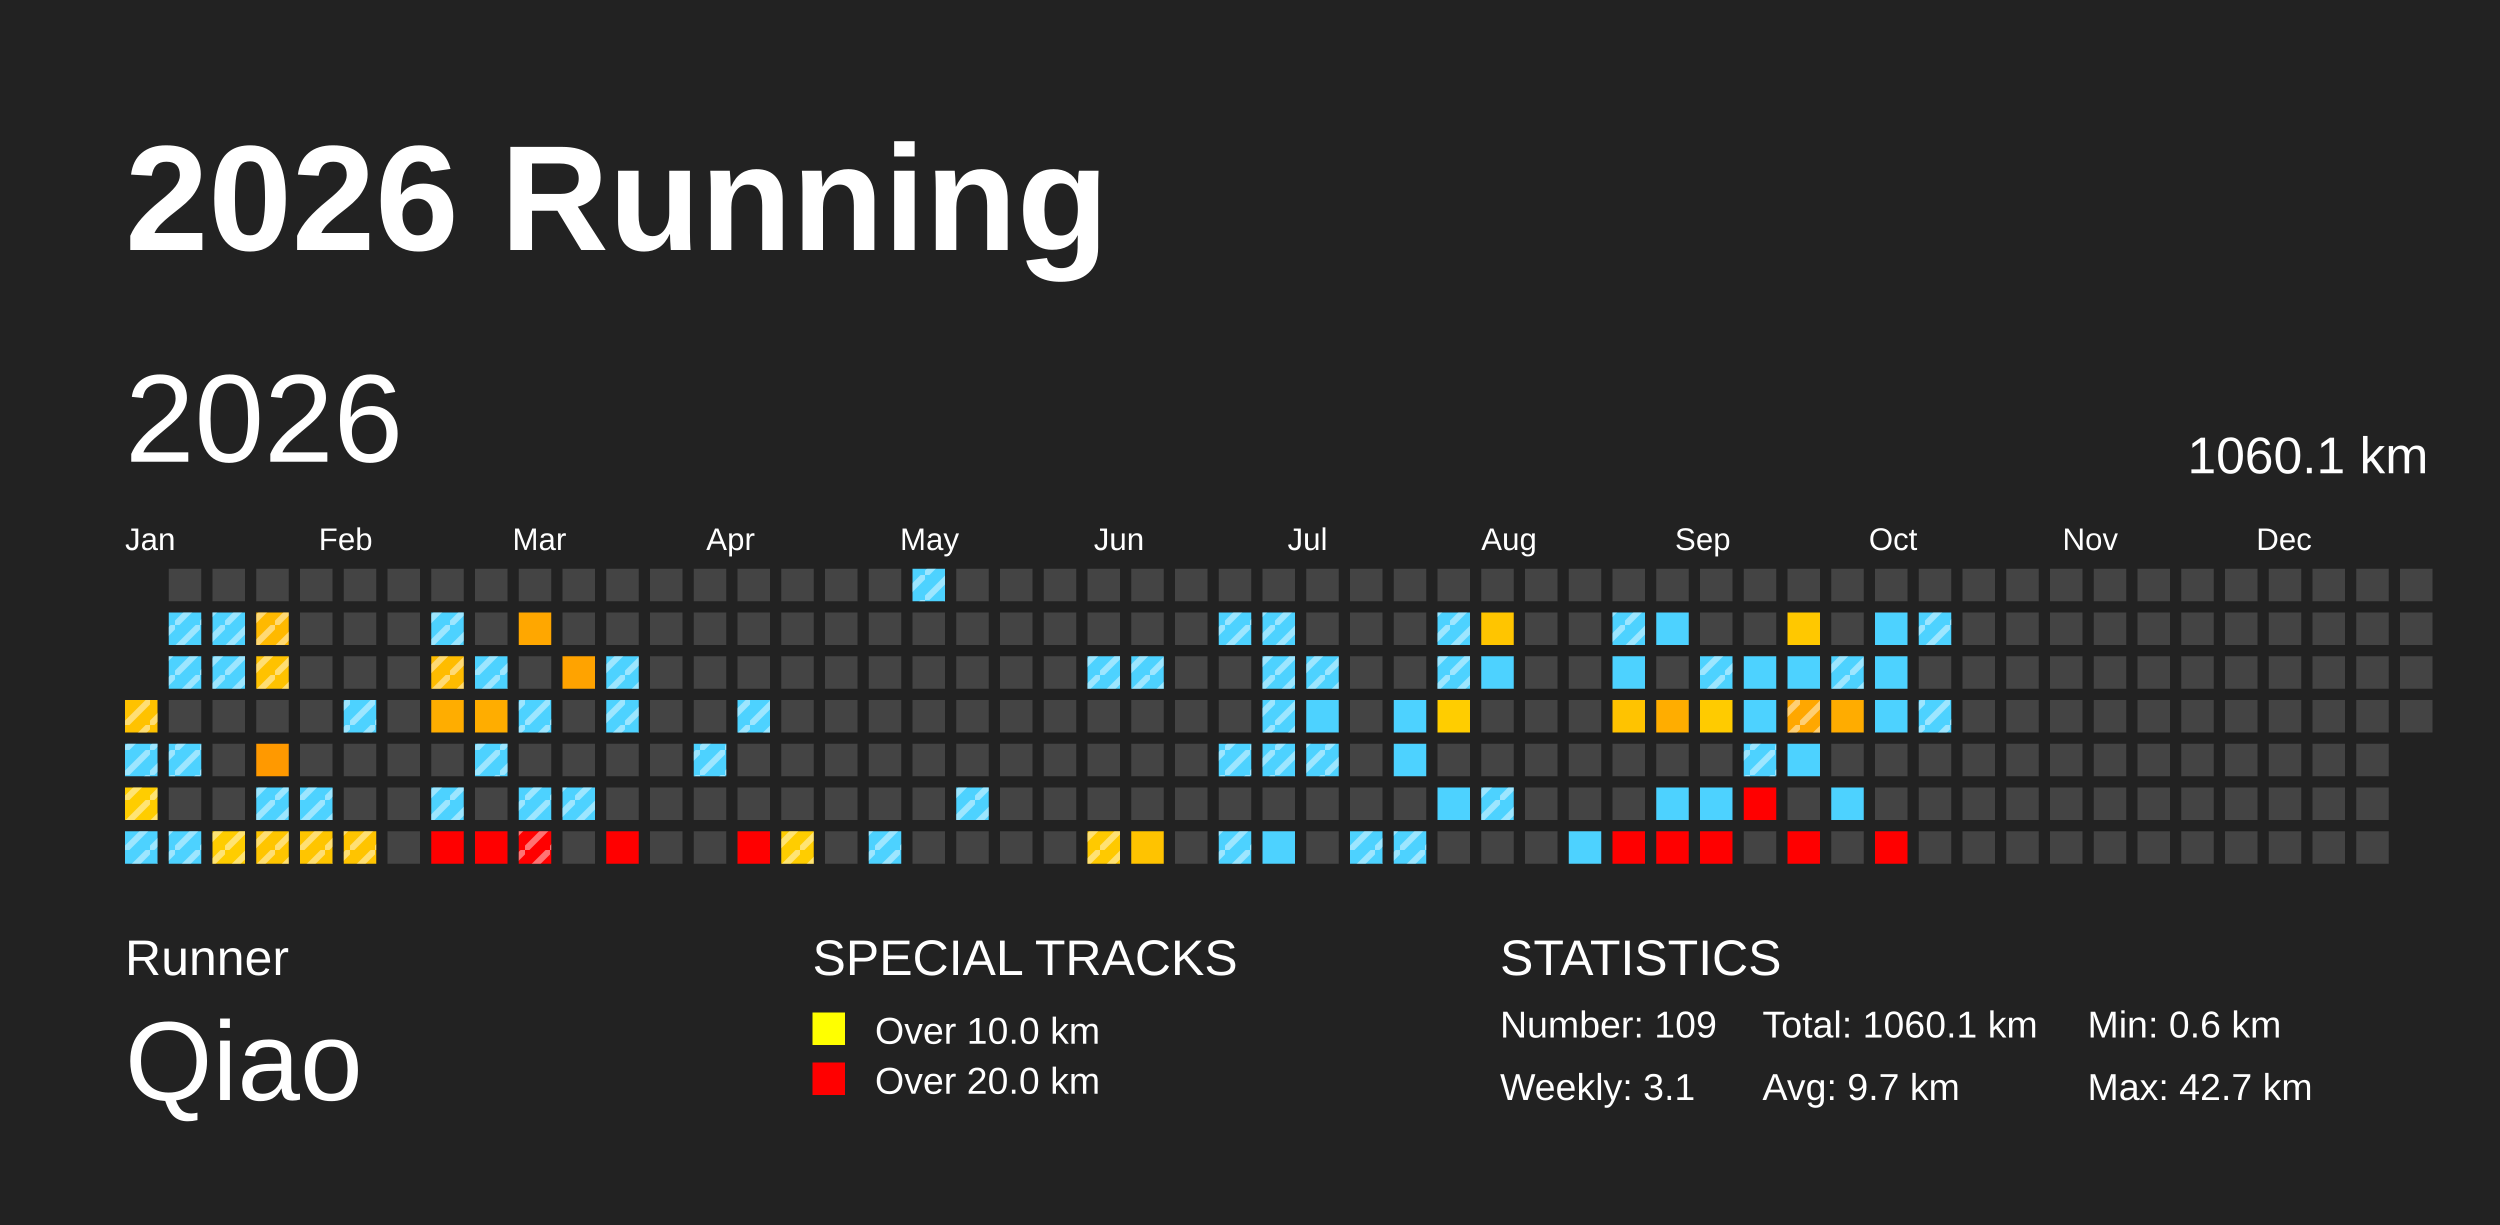
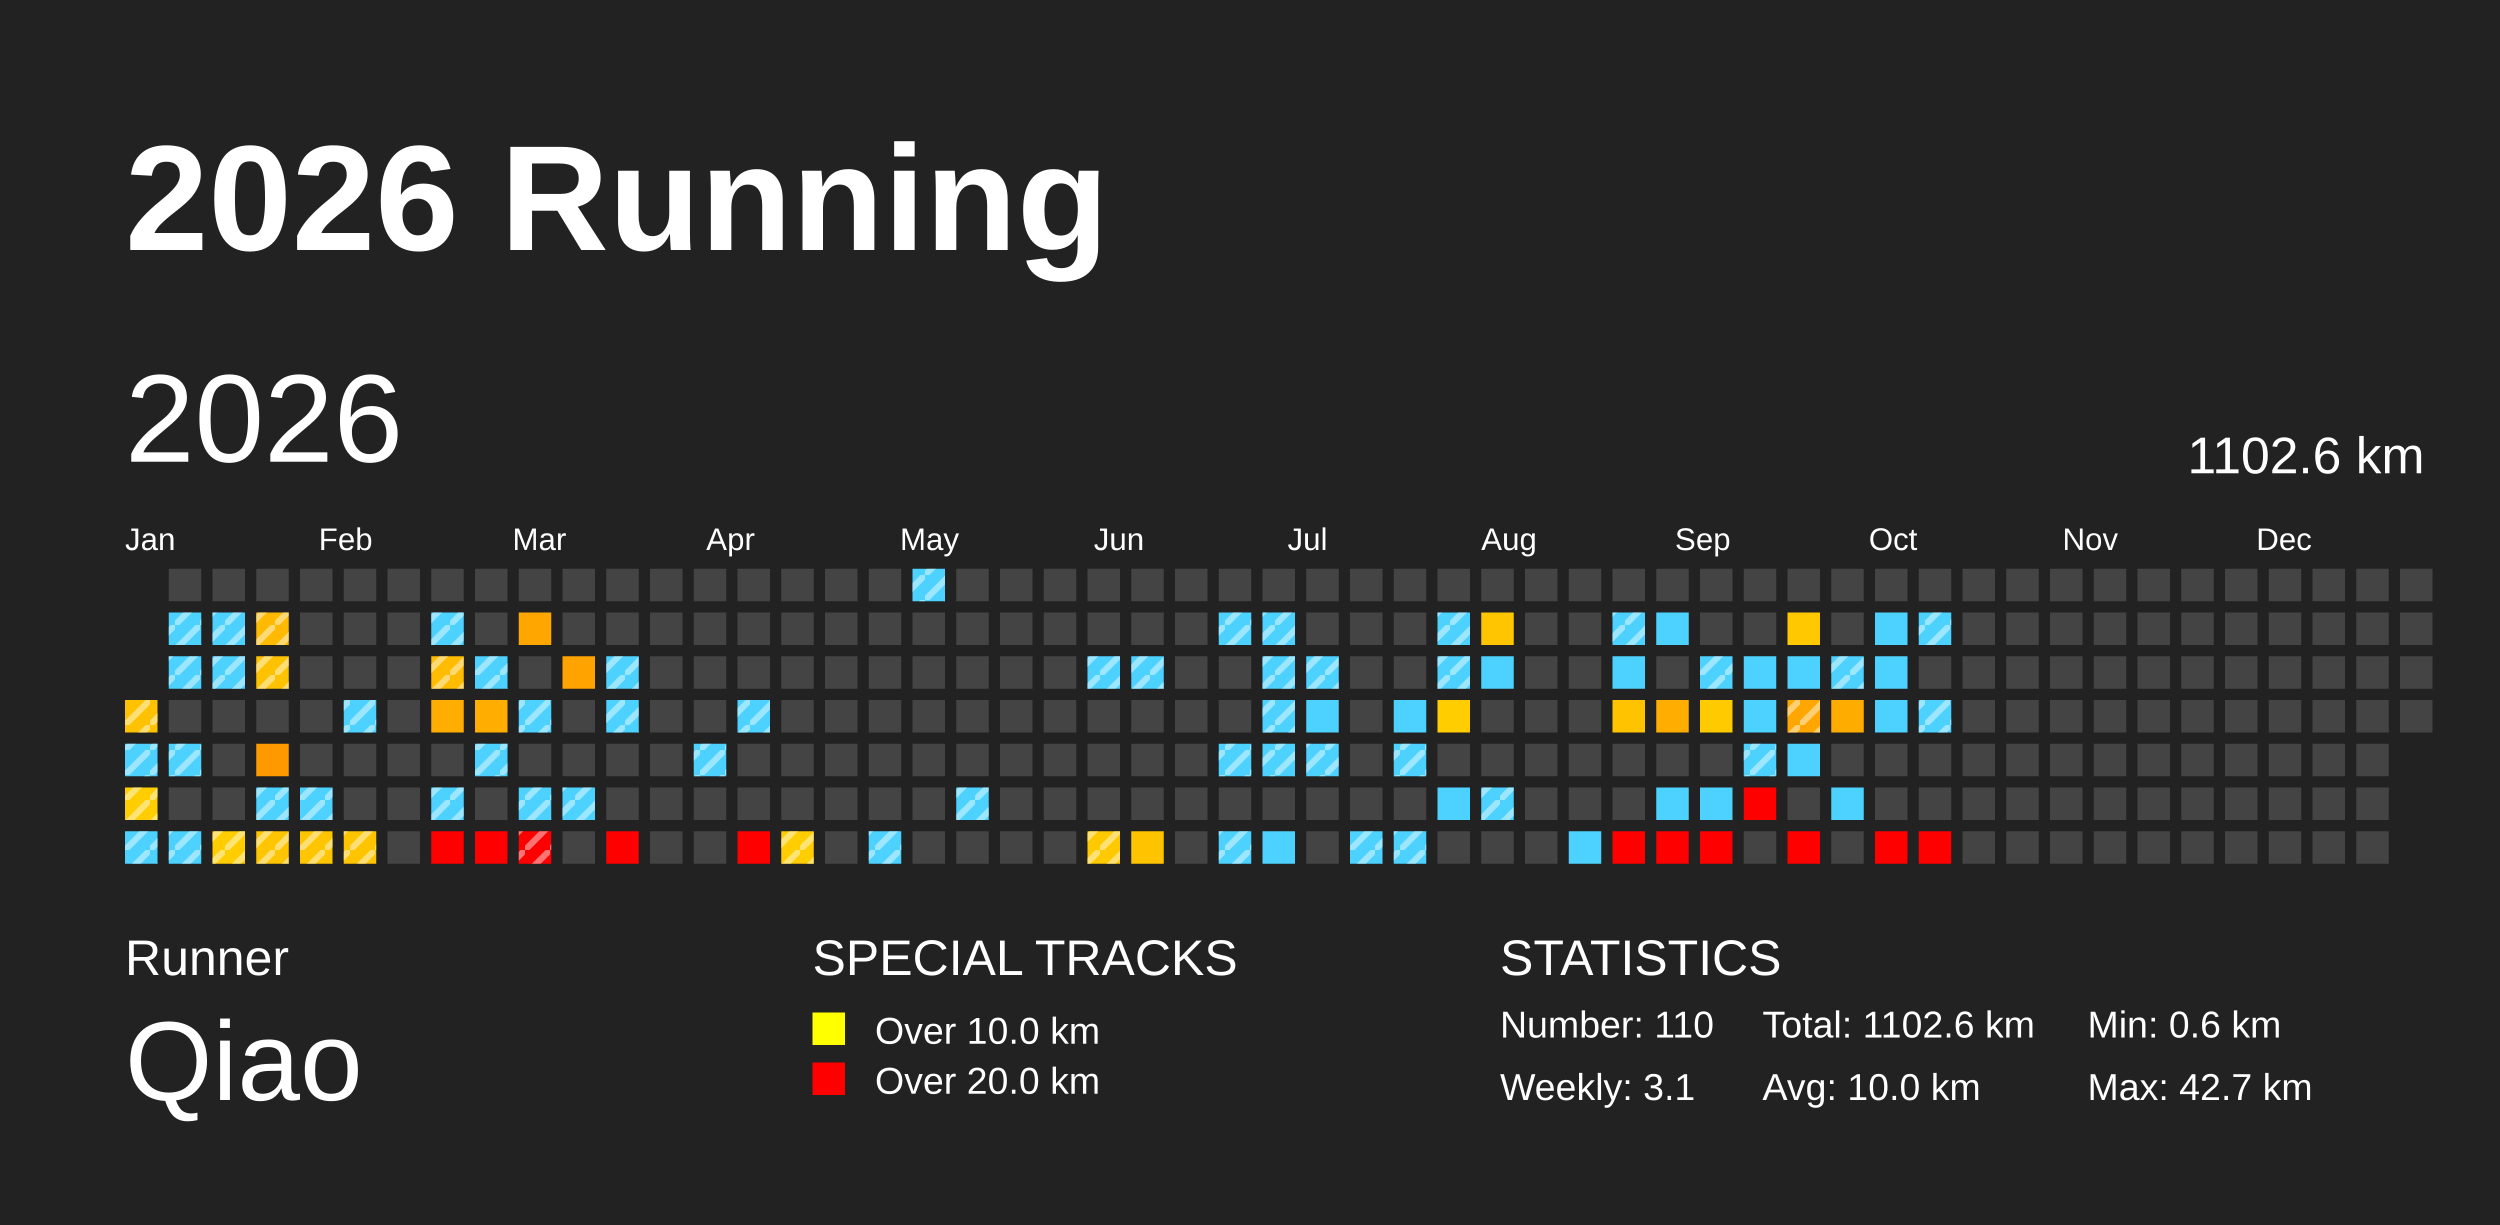
<svg xmlns="http://www.w3.org/2000/svg" baseProfile="full" height="98mm" version="1.1" viewBox="0,0,200,98" width="200mm">
  <defs>
    <pattern height="2" id="indoor-stripe" patternUnits="userSpaceOnUse" width="2">
      <line stroke="white" stroke-opacity="0.45" stroke-width="0.5" x1="0" x2="2" y1="2" y2="0" />
    </pattern>
  </defs>
  <rect fill="#222222" height="98" width="200" x="0" y="0" />
  <text fill="#FFFFFF" style="font-size:12px; font-family:Arial; font-weight:bold;" x="10" y="20">2026 Running</text>
  <text fill="#FFFFFF" style="font-size:4px; font-family:Arial" x="10" y="78">Runner</text>
  <text fill="#FFFFFF" style="font-size:9px; font-family:Arial" x="10" y="88">Qiao</text>
  <text fill="#FFFFFF" style="font-size:4px; font-family:Arial" x="65" y="78">SPECIAL TRACKS</text>
  <rect fill="yellow" height="2.6" width="2.6" x="65" y="81" />
  <text fill="#FFFFFF" style="font-size:3px; font-family:Arial" x="70" y="83.5">Over 10.0 km</text>
  <rect fill="red" height="2.6" width="2.6" x="65" y="85" />
  <text fill="#FFFFFF" style="font-size:3px; font-family:Arial" x="70" y="87.5">Over 20.0 km</text>
  <text fill="#FFFFFF" style="font-size:4px; font-family:Arial" x="120" y="78">STATISTICS</text>
-   <text fill="#FFFFFF" style="font-size:3px; font-family:Arial" x="120" y="83">Number: 109</text>
+   <text fill="#FFFFFF" style="font-size:3px; font-family:Arial" x="120" y="83">Number: 110</text>
  <text fill="#FFFFFF" style="font-size:3px; font-family:Arial" x="120" y="88">Weekly: 3.1</text>
-   <text fill="#FFFFFF" style="font-size:3px; font-family:Arial" x="141" y="83">Total: 1060.1 km</text>
-   <text fill="#FFFFFF" style="font-size:3px; font-family:Arial" x="141" y="88">Avg: 9.7 km</text>
+   <text fill="#FFFFFF" style="font-size:3px; font-family:Arial" x="141" y="83">Total: 1102.6 km</text>
+   <text fill="#FFFFFF" style="font-size:3px; font-family:Arial" x="141" y="88">Avg: 10.0 km</text>
  <text fill="#FFFFFF" style="font-size:3px; font-family:Arial" x="167" y="83">Min: 0.6 km</text>
  <text fill="#FFFFFF" style="font-size:3px; font-family:Arial" x="167" y="88">Max: 42.7 km</text>
  <text dominant-baseline="hanging" fill="#FFFFFF" style="font-size:10.0px; font-family:Arial;" x="10" y="30">2026</text>
-   <text dominant-baseline="hanging" fill="#FFFFFF" style="font-size:4.125px; font-family:Arial;" x="175" y="35">1060.1 km</text>
+   <text dominant-baseline="hanging" fill="#FFFFFF" style="font-size:4.125px; font-family:Arial;" x="175" y="35">1102.6 km</text>
  <text fill="#FFFFFF" style="font-size:2.5px; font-family:Arial" x="10.0" y="44">Jan</text>
  <text fill="#FFFFFF" style="font-size:2.5px; font-family:Arial" x="25.5" y="44">Feb</text>
  <text fill="#FFFFFF" style="font-size:2.5px; font-family:Arial" x="41.0" y="44">Mar</text>
  <text fill="#FFFFFF" style="font-size:2.5px; font-family:Arial" x="56.5" y="44">Apr</text>
  <text fill="#FFFFFF" style="font-size:2.5px; font-family:Arial" x="72.0" y="44">May</text>
  <text fill="#FFFFFF" style="font-size:2.5px; font-family:Arial" x="87.5" y="44">Jun</text>
  <text fill="#FFFFFF" style="font-size:2.5px; font-family:Arial" x="103.0" y="44">Jul</text>
  <text fill="#FFFFFF" style="font-size:2.5px; font-family:Arial" x="118.5" y="44">Aug</text>
  <text fill="#FFFFFF" style="font-size:2.5px; font-family:Arial" x="134.0" y="44">Sep</text>
  <text fill="#FFFFFF" style="font-size:2.5px; font-family:Arial" x="149.5" y="44">Oct</text>
  <text fill="#FFFFFF" style="font-size:2.5px; font-family:Arial" x="165.0" y="44">Nov</text>
  <text fill="#FFFFFF" style="font-size:2.5px; font-family:Arial" x="180.5" y="44">Dec</text>
  <rect fill="#ffc200" height="2.6" width="2.6" x="10.0" y="56.0" />
  <rect fill="url(#indoor-stripe)" height="2.6" style="pointer-events: none;" width="2.6" x="10.0" y="56.0" />
  <rect fill="#4dd2ff" height="2.6" width="2.6" x="10.0" y="59.5" />
  <rect fill="url(#indoor-stripe)" height="2.6" style="pointer-events: none;" width="2.6" x="10.0" y="59.5" />
  <rect fill="#ffcd00" height="2.6" width="2.6" x="10.0" y="63.0" />
  <rect fill="url(#indoor-stripe)" height="2.6" style="pointer-events: none;" width="2.6" x="10.0" y="63.0" />
  <rect fill="#4dd2ff" height="2.6" width="2.6" x="10.0" y="66.5" />
  <rect fill="url(#indoor-stripe)" height="2.6" style="pointer-events: none;" width="2.6" x="10.0" y="66.5" />
  <rect fill="#444444" height="2.6" width="2.6" x="13.5" y="45.5" />
  <rect fill="#4dd2ff" height="2.6" width="2.6" x="13.5" y="49.0" />
  <rect fill="url(#indoor-stripe)" height="2.6" style="pointer-events: none;" width="2.6" x="13.5" y="49.0" />
  <rect fill="#4dd2ff" height="2.6" width="2.6" x="13.5" y="52.5" />
  <rect fill="url(#indoor-stripe)" height="2.6" style="pointer-events: none;" width="2.6" x="13.5" y="52.5" />
  <rect fill="#444444" height="2.6" width="2.6" x="13.5" y="56.0" />
  <rect fill="#4dd2ff" height="2.6" width="2.6" x="13.5" y="59.5" />
  <rect fill="url(#indoor-stripe)" height="2.6" style="pointer-events: none;" width="2.6" x="13.5" y="59.5" />
  <rect fill="#444444" height="2.6" width="2.6" x="13.5" y="63.0" />
  <rect fill="#4dd2ff" height="2.6" width="2.6" x="13.5" y="66.5" />
  <rect fill="url(#indoor-stripe)" height="2.6" style="pointer-events: none;" width="2.6" x="13.5" y="66.5" />
  <rect fill="#444444" height="2.6" width="2.6" x="17.0" y="45.5" />
  <rect fill="#4dd2ff" height="2.6" width="2.6" x="17.0" y="49.0" />
  <rect fill="url(#indoor-stripe)" height="2.6" style="pointer-events: none;" width="2.6" x="17.0" y="49.0" />
  <rect fill="#4dd2ff" height="2.6" width="2.6" x="17.0" y="52.5" />
  <rect fill="url(#indoor-stripe)" height="2.6" style="pointer-events: none;" width="2.6" x="17.0" y="52.5" />
  <rect fill="#444444" height="2.6" width="2.6" x="17.0" y="56.0" />
  <rect fill="#444444" height="2.6" width="2.6" x="17.0" y="59.5" />
  <rect fill="#444444" height="2.6" width="2.6" x="17.0" y="63.0" />
  <rect fill="#ffcd00" height="2.6" width="2.6" x="17.0" y="66.5" />
  <rect fill="url(#indoor-stripe)" height="2.6" style="pointer-events: none;" width="2.6" x="17.0" y="66.5" />
  <rect fill="#444444" height="2.6" width="2.6" x="20.5" y="45.5" />
  <rect fill="#ffb900" height="2.6" width="2.6" x="20.5" y="49.0" />
  <rect fill="url(#indoor-stripe)" height="2.6" style="pointer-events: none;" width="2.6" x="20.5" y="49.0" />
  <rect fill="#ffc200" height="2.6" width="2.6" x="20.5" y="52.5" />
  <rect fill="url(#indoor-stripe)" height="2.6" style="pointer-events: none;" width="2.6" x="20.5" y="52.5" />
  <rect fill="#444444" height="2.6" width="2.6" x="20.5" y="56.0" />
  <rect fill="#ff9900" height="2.6" width="2.6" x="20.5" y="59.5" />
  <rect fill="#4dd2ff" height="2.6" width="2.6" x="20.5" y="63.0" />
  <rect fill="url(#indoor-stripe)" height="2.6" style="pointer-events: none;" width="2.6" x="20.5" y="63.0" />
  <rect fill="#ffc500" height="2.6" width="2.6" x="20.5" y="66.5" />
  <rect fill="url(#indoor-stripe)" height="2.6" style="pointer-events: none;" width="2.6" x="20.5" y="66.5" />
  <rect fill="#444444" height="2.6" width="2.6" x="24.0" y="45.5" />
  <rect fill="#444444" height="2.6" width="2.6" x="24.0" y="49.0" />
  <rect fill="#444444" height="2.6" width="2.6" x="24.0" y="52.5" />
  <rect fill="#444444" height="2.6" width="2.6" x="24.0" y="56.0" />
  <rect fill="#444444" height="2.6" width="2.6" x="24.0" y="59.5" />
  <rect fill="#4dd2ff" height="2.6" width="2.6" x="24.0" y="63.0" />
  <rect fill="url(#indoor-stripe)" height="2.6" style="pointer-events: none;" width="2.6" x="24.0" y="63.0" />
  <rect fill="#ffc500" height="2.6" width="2.6" x="24.0" y="66.5" />
  <rect fill="url(#indoor-stripe)" height="2.6" style="pointer-events: none;" width="2.6" x="24.0" y="66.5" />
  <rect fill="#444444" height="2.6" width="2.6" x="27.5" y="45.5" />
  <rect fill="#444444" height="2.6" width="2.6" x="27.5" y="49.0" />
  <rect fill="#444444" height="2.6" width="2.6" x="27.5" y="52.5" />
  <rect fill="#4dd2ff" height="2.6" width="2.6" x="27.5" y="56.0" />
  <rect fill="url(#indoor-stripe)" height="2.6" style="pointer-events: none;" width="2.6" x="27.5" y="56.0" />
  <rect fill="#444444" height="2.6" width="2.6" x="27.5" y="59.5" />
  <rect fill="#444444" height="2.6" width="2.6" x="27.5" y="63.0" />
  <rect fill="#ffc400" height="2.6" width="2.6" x="27.5" y="66.5" />
  <rect fill="url(#indoor-stripe)" height="2.6" style="pointer-events: none;" width="2.6" x="27.5" y="66.5" />
  <rect fill="#444444" height="2.6" width="2.6" x="31.0" y="45.5" />
  <rect fill="#444444" height="2.6" width="2.6" x="31.0" y="49.0" />
  <rect fill="#444444" height="2.6" width="2.6" x="31.0" y="52.5" />
  <rect fill="#444444" height="2.6" width="2.6" x="31.0" y="56.0" />
  <rect fill="#444444" height="2.6" width="2.6" x="31.0" y="59.5" />
  <rect fill="#444444" height="2.6" width="2.6" x="31.0" y="63.0" />
  <rect fill="#444444" height="2.6" width="2.6" x="31.0" y="66.5" />
  <rect fill="#444444" height="2.6" width="2.6" x="34.5" y="45.5" />
  <rect fill="#4dd2ff" height="2.6" width="2.6" x="34.5" y="49.0" />
  <rect fill="url(#indoor-stripe)" height="2.6" style="pointer-events: none;" width="2.6" x="34.5" y="49.0" />
  <rect fill="#ffbc00" height="2.6" width="2.6" x="34.5" y="52.5" />
  <rect fill="url(#indoor-stripe)" height="2.6" style="pointer-events: none;" width="2.6" x="34.5" y="52.5" />
  <rect fill="#ffad00" height="2.6" width="2.6" x="34.5" y="56.0" />
  <rect fill="#444444" height="2.6" width="2.6" x="34.5" y="59.5" />
  <rect fill="#4dd2ff" height="2.6" width="2.6" x="34.5" y="63.0" />
  <rect fill="url(#indoor-stripe)" height="2.6" style="pointer-events: none;" width="2.6" x="34.5" y="63.0" />
  <rect fill="red" height="2.6" width="2.6" x="34.5" y="66.5" />
  <rect fill="#444444" height="2.6" width="2.6" x="38.0" y="45.5" />
  <rect fill="#444444" height="2.6" width="2.6" x="38.0" y="49.0" />
  <rect fill="#4dd2ff" height="2.6" width="2.6" x="38.0" y="52.5" />
  <rect fill="url(#indoor-stripe)" height="2.6" style="pointer-events: none;" width="2.6" x="38.0" y="52.5" />
  <rect fill="#ffad00" height="2.6" width="2.6" x="38.0" y="56.0" />
  <rect fill="#4dd2ff" height="2.6" width="2.6" x="38.0" y="59.5" />
  <rect fill="url(#indoor-stripe)" height="2.6" style="pointer-events: none;" width="2.6" x="38.0" y="59.5" />
  <rect fill="#444444" height="2.6" width="2.6" x="38.0" y="63.0" />
  <rect fill="red" height="2.6" width="2.6" x="38.0" y="66.5" />
  <rect fill="#444444" height="2.6" width="2.6" x="41.5" y="45.5" />
  <rect fill="#ffa700" height="2.6" width="2.6" x="41.5" y="49.0" />
  <rect fill="#444444" height="2.6" width="2.6" x="41.5" y="52.5" />
  <rect fill="#4dd2ff" height="2.6" width="2.6" x="41.5" y="56.0" />
  <rect fill="url(#indoor-stripe)" height="2.6" style="pointer-events: none;" width="2.6" x="41.5" y="56.0" />
  <rect fill="#444444" height="2.6" width="2.6" x="41.5" y="59.5" />
  <rect fill="#4dd2ff" height="2.6" width="2.6" x="41.5" y="63.0" />
  <rect fill="url(#indoor-stripe)" height="2.6" style="pointer-events: none;" width="2.6" x="41.5" y="63.0" />
  <rect fill="red" height="2.6" width="2.6" x="41.5" y="66.5" />
  <rect fill="url(#indoor-stripe)" height="2.6" style="pointer-events: none;" width="2.6" x="41.5" y="66.5" />
  <rect fill="#444444" height="2.6" width="2.6" x="45.0" y="45.5" />
  <rect fill="#444444" height="2.6" width="2.6" x="45.0" y="49.0" />
  <rect fill="#ffa300" height="2.6" width="2.6" x="45.0" y="52.5" />
  <rect fill="#444444" height="2.6" width="2.6" x="45.0" y="56.0" />
  <rect fill="#444444" height="2.6" width="2.6" x="45.0" y="59.5" />
  <rect fill="#4dd2ff" height="2.6" width="2.6" x="45.0" y="63.0" />
  <rect fill="url(#indoor-stripe)" height="2.6" style="pointer-events: none;" width="2.6" x="45.0" y="63.0" />
  <rect fill="#444444" height="2.6" width="2.6" x="45.0" y="66.5" />
  <rect fill="#444444" height="2.6" width="2.6" x="48.5" y="45.5" />
  <rect fill="#444444" height="2.6" width="2.6" x="48.5" y="49.0" />
  <rect fill="#4dd2ff" height="2.6" width="2.6" x="48.5" y="52.5" />
  <rect fill="url(#indoor-stripe)" height="2.6" style="pointer-events: none;" width="2.6" x="48.5" y="52.5" />
  <rect fill="#4dd2ff" height="2.6" width="2.6" x="48.5" y="56.0" />
  <rect fill="url(#indoor-stripe)" height="2.6" style="pointer-events: none;" width="2.6" x="48.5" y="56.0" />
  <rect fill="#444444" height="2.6" width="2.6" x="48.5" y="59.5" />
  <rect fill="#444444" height="2.6" width="2.6" x="48.5" y="63.0" />
  <rect fill="red" height="2.6" width="2.6" x="48.5" y="66.5" />
  <rect fill="#444444" height="2.6" width="2.6" x="52.0" y="45.5" />
  <rect fill="#444444" height="2.6" width="2.6" x="52.0" y="49.0" />
  <rect fill="#444444" height="2.6" width="2.6" x="52.0" y="52.5" />
  <rect fill="#444444" height="2.6" width="2.6" x="52.0" y="56.0" />
  <rect fill="#444444" height="2.6" width="2.6" x="52.0" y="59.5" />
  <rect fill="#444444" height="2.6" width="2.6" x="52.0" y="63.0" />
  <rect fill="#444444" height="2.6" width="2.6" x="52.0" y="66.5" />
  <rect fill="#444444" height="2.6" width="2.6" x="55.5" y="45.5" />
  <rect fill="#444444" height="2.6" width="2.6" x="55.5" y="49.0" />
  <rect fill="#444444" height="2.6" width="2.6" x="55.5" y="52.5" />
  <rect fill="#444444" height="2.6" width="2.6" x="55.5" y="56.0" />
  <rect fill="#4dd2ff" height="2.6" width="2.6" x="55.5" y="59.5" />
  <rect fill="url(#indoor-stripe)" height="2.6" style="pointer-events: none;" width="2.6" x="55.5" y="59.5" />
  <rect fill="#444444" height="2.6" width="2.6" x="55.5" y="63.0" />
  <rect fill="#444444" height="2.6" width="2.6" x="55.5" y="66.5" />
  <rect fill="#444444" height="2.6" width="2.6" x="59.0" y="45.5" />
  <rect fill="#444444" height="2.6" width="2.6" x="59.0" y="49.0" />
  <rect fill="#444444" height="2.6" width="2.6" x="59.0" y="52.5" />
  <rect fill="#4dd2ff" height="2.6" width="2.6" x="59.0" y="56.0" />
  <rect fill="url(#indoor-stripe)" height="2.6" style="pointer-events: none;" width="2.6" x="59.0" y="56.0" />
  <rect fill="#444444" height="2.6" width="2.6" x="59.0" y="59.5" />
  <rect fill="#444444" height="2.6" width="2.6" x="59.0" y="63.0" />
  <rect fill="red" height="2.6" width="2.6" x="59.0" y="66.5" />
  <rect fill="#444444" height="2.6" width="2.6" x="62.5" y="45.5" />
  <rect fill="#444444" height="2.6" width="2.6" x="62.5" y="49.0" />
  <rect fill="#444444" height="2.6" width="2.6" x="62.5" y="52.5" />
  <rect fill="#444444" height="2.6" width="2.6" x="62.5" y="56.0" />
  <rect fill="#444444" height="2.6" width="2.6" x="62.5" y="59.5" />
  <rect fill="#444444" height="2.6" width="2.6" x="62.5" y="63.0" />
  <rect fill="#ffcd00" height="2.6" width="2.6" x="62.5" y="66.5" />
  <rect fill="url(#indoor-stripe)" height="2.6" style="pointer-events: none;" width="2.6" x="62.5" y="66.5" />
  <rect fill="#444444" height="2.6" width="2.6" x="66.0" y="45.5" />
  <rect fill="#444444" height="2.6" width="2.6" x="66.0" y="49.0" />
  <rect fill="#444444" height="2.6" width="2.6" x="66.0" y="52.5" />
  <rect fill="#444444" height="2.6" width="2.6" x="66.0" y="56.0" />
  <rect fill="#444444" height="2.6" width="2.6" x="66.0" y="59.5" />
  <rect fill="#444444" height="2.6" width="2.6" x="66.0" y="63.0" />
  <rect fill="#444444" height="2.6" width="2.6" x="66.0" y="66.5" />
  <rect fill="#444444" height="2.6" width="2.6" x="69.5" y="45.5" />
  <rect fill="#444444" height="2.6" width="2.6" x="69.5" y="49.0" />
  <rect fill="#444444" height="2.6" width="2.6" x="69.5" y="52.5" />
  <rect fill="#444444" height="2.6" width="2.6" x="69.5" y="56.0" />
  <rect fill="#444444" height="2.6" width="2.6" x="69.5" y="59.5" />
  <rect fill="#444444" height="2.6" width="2.6" x="69.5" y="63.0" />
  <rect fill="#4dd2ff" height="2.6" width="2.6" x="69.5" y="66.5" />
  <rect fill="url(#indoor-stripe)" height="2.6" style="pointer-events: none;" width="2.6" x="69.5" y="66.5" />
  <rect fill="#4dd2ff" height="2.6" width="2.6" x="73.0" y="45.5" />
  <rect fill="url(#indoor-stripe)" height="2.6" style="pointer-events: none;" width="2.6" x="73.0" y="45.5" />
  <rect fill="#444444" height="2.6" width="2.6" x="73.0" y="49.0" />
  <rect fill="#444444" height="2.6" width="2.6" x="73.0" y="52.5" />
  <rect fill="#444444" height="2.6" width="2.6" x="73.0" y="56.0" />
  <rect fill="#444444" height="2.6" width="2.6" x="73.0" y="59.5" />
  <rect fill="#444444" height="2.6" width="2.6" x="73.0" y="63.0" />
  <rect fill="#444444" height="2.6" width="2.6" x="73.0" y="66.5" />
  <rect fill="#444444" height="2.6" width="2.6" x="76.5" y="45.5" />
  <rect fill="#444444" height="2.6" width="2.6" x="76.5" y="49.0" />
  <rect fill="#444444" height="2.6" width="2.6" x="76.5" y="52.5" />
  <rect fill="#444444" height="2.6" width="2.6" x="76.5" y="56.0" />
  <rect fill="#444444" height="2.6" width="2.6" x="76.5" y="59.5" />
  <rect fill="#4dd2ff" height="2.6" width="2.6" x="76.5" y="63.0" />
  <rect fill="url(#indoor-stripe)" height="2.6" style="pointer-events: none;" width="2.6" x="76.5" y="63.0" />
  <rect fill="#444444" height="2.6" width="2.6" x="76.5" y="66.5" />
  <rect fill="#444444" height="2.6" width="2.6" x="80.0" y="45.5" />
  <rect fill="#444444" height="2.6" width="2.6" x="80.0" y="49.0" />
  <rect fill="#444444" height="2.6" width="2.6" x="80.0" y="52.5" />
  <rect fill="#444444" height="2.6" width="2.6" x="80.0" y="56.0" />
  <rect fill="#444444" height="2.6" width="2.6" x="80.0" y="59.5" />
  <rect fill="#444444" height="2.6" width="2.6" x="80.0" y="63.0" />
  <rect fill="#444444" height="2.6" width="2.6" x="80.0" y="66.5" />
  <rect fill="#444444" height="2.6" width="2.6" x="83.5" y="45.5" />
  <rect fill="#444444" height="2.6" width="2.6" x="83.5" y="49.0" />
  <rect fill="#444444" height="2.6" width="2.6" x="83.5" y="52.5" />
  <rect fill="#444444" height="2.6" width="2.6" x="83.5" y="56.0" />
  <rect fill="#444444" height="2.6" width="2.6" x="83.5" y="59.5" />
  <rect fill="#444444" height="2.6" width="2.6" x="83.5" y="63.0" />
  <rect fill="#444444" height="2.6" width="2.6" x="83.5" y="66.5" />
  <rect fill="#444444" height="2.6" width="2.6" x="87.0" y="45.5" />
  <rect fill="#444444" height="2.6" width="2.6" x="87.0" y="49.0" />
  <rect fill="#4dd2ff" height="2.6" width="2.6" x="87.0" y="52.5" />
  <rect fill="url(#indoor-stripe)" height="2.6" style="pointer-events: none;" width="2.6" x="87.0" y="52.5" />
  <rect fill="#444444" height="2.6" width="2.6" x="87.0" y="56.0" />
  <rect fill="#444444" height="2.6" width="2.6" x="87.0" y="59.5" />
  <rect fill="#444444" height="2.6" width="2.6" x="87.0" y="63.0" />
  <rect fill="#ffc900" height="2.6" width="2.6" x="87.0" y="66.5" />
  <rect fill="url(#indoor-stripe)" height="2.6" style="pointer-events: none;" width="2.6" x="87.0" y="66.5" />
  <rect fill="#444444" height="2.6" width="2.6" x="90.5" y="45.5" />
  <rect fill="#444444" height="2.6" width="2.6" x="90.5" y="49.0" />
  <rect fill="#4dd2ff" height="2.6" width="2.6" x="90.5" y="52.5" />
  <rect fill="url(#indoor-stripe)" height="2.6" style="pointer-events: none;" width="2.6" x="90.5" y="52.5" />
  <rect fill="#444444" height="2.6" width="2.6" x="90.5" y="56.0" />
  <rect fill="#444444" height="2.6" width="2.6" x="90.5" y="59.5" />
  <rect fill="#444444" height="2.6" width="2.6" x="90.5" y="63.0" />
  <rect fill="#ffc300" height="2.6" width="2.6" x="90.5" y="66.5" />
  <rect fill="#444444" height="2.6" width="2.6" x="94.0" y="45.5" />
  <rect fill="#444444" height="2.6" width="2.6" x="94.0" y="49.0" />
  <rect fill="#444444" height="2.6" width="2.6" x="94.0" y="52.5" />
  <rect fill="#444444" height="2.6" width="2.6" x="94.0" y="56.0" />
  <rect fill="#444444" height="2.6" width="2.6" x="94.0" y="59.5" />
  <rect fill="#444444" height="2.6" width="2.6" x="94.0" y="63.0" />
  <rect fill="#444444" height="2.6" width="2.6" x="94.0" y="66.5" />
  <rect fill="#444444" height="2.6" width="2.6" x="97.5" y="45.5" />
  <rect fill="#4dd2ff" height="2.6" width="2.6" x="97.5" y="49.0" />
  <rect fill="url(#indoor-stripe)" height="2.6" style="pointer-events: none;" width="2.6" x="97.5" y="49.0" />
  <rect fill="#444444" height="2.6" width="2.6" x="97.5" y="52.5" />
  <rect fill="#444444" height="2.6" width="2.6" x="97.5" y="56.0" />
  <rect fill="#4dd2ff" height="2.6" width="2.6" x="97.5" y="59.5" />
  <rect fill="url(#indoor-stripe)" height="2.6" style="pointer-events: none;" width="2.6" x="97.5" y="59.5" />
  <rect fill="#444444" height="2.6" width="2.6" x="97.5" y="63.0" />
  <rect fill="#4dd2ff" height="2.6" width="2.6" x="97.5" y="66.5" />
  <rect fill="url(#indoor-stripe)" height="2.6" style="pointer-events: none;" width="2.6" x="97.5" y="66.5" />
  <rect fill="#444444" height="2.6" width="2.6" x="101.0" y="45.5" />
  <rect fill="#4dd2ff" height="2.6" width="2.6" x="101.0" y="49.0" />
  <rect fill="url(#indoor-stripe)" height="2.6" style="pointer-events: none;" width="2.6" x="101.0" y="49.0" />
  <rect fill="#4dd2ff" height="2.6" width="2.6" x="101.0" y="52.5" />
  <rect fill="url(#indoor-stripe)" height="2.6" style="pointer-events: none;" width="2.6" x="101.0" y="52.5" />
  <rect fill="#4dd2ff" height="2.6" width="2.6" x="101.0" y="56.0" />
  <rect fill="url(#indoor-stripe)" height="2.6" style="pointer-events: none;" width="2.6" x="101.0" y="56.0" />
  <rect fill="#4dd2ff" height="2.6" width="2.6" x="101.0" y="59.5" />
  <rect fill="url(#indoor-stripe)" height="2.6" style="pointer-events: none;" width="2.6" x="101.0" y="59.5" />
  <rect fill="#444444" height="2.6" width="2.6" x="101.0" y="63.0" />
  <rect fill="#4dd2ff" height="2.6" width="2.6" x="101.0" y="66.5" />
  <rect fill="#444444" height="2.6" width="2.6" x="104.5" y="45.5" />
  <rect fill="#444444" height="2.6" width="2.6" x="104.5" y="49.0" />
  <rect fill="#4dd2ff" height="2.6" width="2.6" x="104.5" y="52.5" />
  <rect fill="url(#indoor-stripe)" height="2.6" style="pointer-events: none;" width="2.6" x="104.5" y="52.5" />
  <rect fill="#4dd2ff" height="2.6" width="2.6" x="104.5" y="56.0" />
  <rect fill="#4dd2ff" height="2.6" width="2.6" x="104.5" y="59.5" />
  <rect fill="url(#indoor-stripe)" height="2.6" style="pointer-events: none;" width="2.6" x="104.5" y="59.5" />
  <rect fill="#444444" height="2.6" width="2.6" x="104.5" y="63.0" />
  <rect fill="#444444" height="2.6" width="2.6" x="104.5" y="66.5" />
  <rect fill="#444444" height="2.6" width="2.6" x="108.0" y="45.5" />
  <rect fill="#444444" height="2.6" width="2.6" x="108.0" y="49.0" />
  <rect fill="#444444" height="2.6" width="2.6" x="108.0" y="52.5" />
  <rect fill="#444444" height="2.6" width="2.6" x="108.0" y="56.0" />
  <rect fill="#444444" height="2.6" width="2.6" x="108.0" y="59.5" />
  <rect fill="#444444" height="2.6" width="2.6" x="108.0" y="63.0" />
  <rect fill="#4dd2ff" height="2.6" width="2.6" x="108.0" y="66.5" />
  <rect fill="url(#indoor-stripe)" height="2.6" style="pointer-events: none;" width="2.6" x="108.0" y="66.5" />
  <rect fill="#444444" height="2.6" width="2.6" x="111.5" y="45.5" />
  <rect fill="#444444" height="2.6" width="2.6" x="111.5" y="49.0" />
  <rect fill="#444444" height="2.6" width="2.6" x="111.5" y="52.5" />
  <rect fill="#4dd2ff" height="2.6" width="2.6" x="111.5" y="56.0" />
  <rect fill="#4dd2ff" height="2.6" width="2.6" x="111.5" y="59.5" />
+   <rect fill="url(#indoor-stripe)" height="2.6" style="pointer-events: none;" width="2.6" x="111.5" y="59.5" />
  <rect fill="#444444" height="2.6" width="2.6" x="111.5" y="63.0" />
  <rect fill="#4dd2ff" height="2.6" width="2.6" x="111.5" y="66.5" />
  <rect fill="url(#indoor-stripe)" height="2.6" style="pointer-events: none;" width="2.6" x="111.5" y="66.5" />
  <rect fill="#444444" height="2.6" width="2.6" x="115.0" y="45.5" />
  <rect fill="#4dd2ff" height="2.6" width="2.6" x="115.0" y="49.0" />
  <rect fill="url(#indoor-stripe)" height="2.6" style="pointer-events: none;" width="2.6" x="115.0" y="49.0" />
  <rect fill="#4dd2ff" height="2.6" width="2.6" x="115.0" y="52.5" />
  <rect fill="url(#indoor-stripe)" height="2.6" style="pointer-events: none;" width="2.6" x="115.0" y="52.5" />
  <rect fill="#ffcd00" height="2.6" width="2.6" x="115.0" y="56.0" />
  <rect fill="#444444" height="2.6" width="2.6" x="115.0" y="59.5" />
  <rect fill="#4dd2ff" height="2.6" width="2.6" x="115.0" y="63.0" />
  <rect fill="#444444" height="2.6" width="2.6" x="115.0" y="66.5" />
  <rect fill="#444444" height="2.6" width="2.6" x="118.5" y="45.5" />
  <rect fill="#ffc500" height="2.6" width="2.6" x="118.5" y="49.0" />
  <rect fill="#4dd2ff" height="2.6" width="2.6" x="118.5" y="52.5" />
  <rect fill="#444444" height="2.6" width="2.6" x="118.5" y="56.0" />
  <rect fill="#444444" height="2.6" width="2.6" x="118.5" y="59.5" />
  <rect fill="#4dd2ff" height="2.6" width="2.6" x="118.5" y="63.0" />
  <rect fill="url(#indoor-stripe)" height="2.6" style="pointer-events: none;" width="2.6" x="118.5" y="63.0" />
  <rect fill="#444444" height="2.6" width="2.6" x="118.5" y="66.5" />
  <rect fill="#444444" height="2.6" width="2.6" x="122.0" y="45.5" />
  <rect fill="#444444" height="2.6" width="2.6" x="122.0" y="49.0" />
  <rect fill="#444444" height="2.6" width="2.6" x="122.0" y="52.5" />
  <rect fill="#444444" height="2.6" width="2.6" x="122.0" y="56.0" />
  <rect fill="#444444" height="2.6" width="2.6" x="122.0" y="59.5" />
  <rect fill="#444444" height="2.6" width="2.6" x="122.0" y="63.0" />
  <rect fill="#444444" height="2.6" width="2.6" x="122.0" y="66.5" />
  <rect fill="#444444" height="2.6" width="2.6" x="125.5" y="45.5" />
  <rect fill="#444444" height="2.6" width="2.6" x="125.5" y="49.0" />
  <rect fill="#444444" height="2.6" width="2.6" x="125.5" y="52.5" />
  <rect fill="#444444" height="2.6" width="2.6" x="125.5" y="56.0" />
  <rect fill="#444444" height="2.6" width="2.6" x="125.5" y="59.5" />
  <rect fill="#444444" height="2.6" width="2.6" x="125.5" y="63.0" />
  <rect fill="#4dd2ff" height="2.6" width="2.6" x="125.5" y="66.5" />
  <rect fill="#444444" height="2.6" width="2.6" x="129.0" y="45.5" />
  <rect fill="#4dd2ff" height="2.6" width="2.6" x="129.0" y="49.0" />
  <rect fill="url(#indoor-stripe)" height="2.6" style="pointer-events: none;" width="2.6" x="129.0" y="49.0" />
  <rect fill="#4dd2ff" height="2.6" width="2.6" x="129.0" y="52.5" />
  <rect fill="#ffc300" height="2.6" width="2.6" x="129.0" y="56.0" />
  <rect fill="#444444" height="2.6" width="2.6" x="129.0" y="59.5" />
  <rect fill="#444444" height="2.6" width="2.6" x="129.0" y="63.0" />
  <rect fill="red" height="2.6" width="2.6" x="129.0" y="66.5" />
  <rect fill="#444444" height="2.6" width="2.6" x="132.5" y="45.5" />
  <rect fill="#4dd2ff" height="2.6" width="2.6" x="132.5" y="49.0" />
  <rect fill="#444444" height="2.6" width="2.6" x="132.5" y="52.5" />
  <rect fill="#ffad00" height="2.6" width="2.6" x="132.5" y="56.0" />
  <rect fill="#444444" height="2.6" width="2.6" x="132.5" y="59.5" />
  <rect fill="#4dd2ff" height="2.6" width="2.6" x="132.5" y="63.0" />
  <rect fill="red" height="2.6" width="2.6" x="132.5" y="66.5" />
  <rect fill="#444444" height="2.6" width="2.6" x="136.0" y="45.5" />
  <rect fill="#444444" height="2.6" width="2.6" x="136.0" y="49.0" />
  <rect fill="#4dd2ff" height="2.6" width="2.6" x="136.0" y="52.5" />
  <rect fill="url(#indoor-stripe)" height="2.6" style="pointer-events: none;" width="2.6" x="136.0" y="52.5" />
  <rect fill="#ffcb00" height="2.6" width="2.6" x="136.0" y="56.0" />
  <rect fill="#444444" height="2.6" width="2.6" x="136.0" y="59.5" />
  <rect fill="#4dd2ff" height="2.6" width="2.6" x="136.0" y="63.0" />
  <rect fill="red" height="2.6" width="2.6" x="136.0" y="66.5" />
  <rect fill="#444444" height="2.6" width="2.6" x="139.5" y="45.5" />
  <rect fill="#444444" height="2.6" width="2.6" x="139.5" y="49.0" />
  <rect fill="#4dd2ff" height="2.6" width="2.6" x="139.5" y="52.5" />
  <rect fill="#4dd2ff" height="2.6" width="2.6" x="139.5" y="56.0" />
  <rect fill="#4dd2ff" height="2.6" width="2.6" x="139.5" y="59.5" />
  <rect fill="url(#indoor-stripe)" height="2.6" style="pointer-events: none;" width="2.6" x="139.5" y="59.5" />
  <rect fill="red" height="2.6" width="2.6" x="139.5" y="63.0" />
  <rect fill="#444444" height="2.6" width="2.6" x="139.5" y="66.5" />
  <rect fill="#444444" height="2.6" width="2.6" x="143.0" y="45.5" />
  <rect fill="#ffc800" height="2.6" width="2.6" x="143.0" y="49.0" />
  <rect fill="#4dd2ff" height="2.6" width="2.6" x="143.0" y="52.5" />
  <rect fill="#ffa700" height="2.6" width="2.6" x="143.0" y="56.0" />
  <rect fill="url(#indoor-stripe)" height="2.6" style="pointer-events: none;" width="2.6" x="143.0" y="56.0" />
  <rect fill="#4dd2ff" height="2.6" width="2.6" x="143.0" y="59.5" />
  <rect fill="#444444" height="2.6" width="2.6" x="143.0" y="63.0" />
  <rect fill="red" height="2.6" width="2.6" x="143.0" y="66.5" />
  <rect fill="#444444" height="2.6" width="2.6" x="146.5" y="45.5" />
  <rect fill="#444444" height="2.6" width="2.6" x="146.5" y="49.0" />
  <rect fill="#4dd2ff" height="2.6" width="2.6" x="146.5" y="52.5" />
  <rect fill="url(#indoor-stripe)" height="2.6" style="pointer-events: none;" width="2.6" x="146.5" y="52.5" />
  <rect fill="#ffac00" height="2.6" width="2.6" x="146.5" y="56.0" />
  <rect fill="#444444" height="2.6" width="2.6" x="146.5" y="59.5" />
  <rect fill="#4dd2ff" height="2.6" width="2.6" x="146.5" y="63.0" />
  <rect fill="#444444" height="2.6" width="2.6" x="146.5" y="66.5" />
  <rect fill="#444444" height="2.6" width="2.6" x="150.0" y="45.5" />
  <rect fill="#4dd2ff" height="2.6" width="2.6" x="150.0" y="49.0" />
  <rect fill="#4dd2ff" height="2.6" width="2.6" x="150.0" y="52.5" />
  <rect fill="#4dd2ff" height="2.6" width="2.6" x="150.0" y="56.0" />
  <rect fill="#444444" height="2.6" width="2.6" x="150.0" y="59.5" />
  <rect fill="#444444" height="2.6" width="2.6" x="150.0" y="63.0" />
  <rect fill="red" height="2.6" width="2.6" x="150.0" y="66.5" />
  <rect fill="#444444" height="2.6" width="2.6" x="153.5" y="45.5" />
  <rect fill="#4dd2ff" height="2.6" width="2.6" x="153.5" y="49.0" />
  <rect fill="url(#indoor-stripe)" height="2.6" style="pointer-events: none;" width="2.6" x="153.5" y="49.0" />
  <rect fill="#444444" height="2.6" width="2.6" x="153.5" y="52.5" />
  <rect fill="#4dd2ff" height="2.6" width="2.6" x="153.5" y="56.0" />
  <rect fill="url(#indoor-stripe)" height="2.6" style="pointer-events: none;" width="2.6" x="153.5" y="56.0" />
  <rect fill="#444444" height="2.6" width="2.6" x="153.5" y="59.5" />
  <rect fill="#444444" height="2.6" width="2.6" x="153.5" y="63.0" />
-   <rect fill="#444444" height="2.6" width="2.6" x="153.5" y="66.5" />
+   <rect fill="red" height="2.6" width="2.6" x="153.5" y="66.5" />
  <rect fill="#444444" height="2.6" width="2.6" x="157.0" y="45.5" />
  <rect fill="#444444" height="2.6" width="2.6" x="157.0" y="49.0" />
  <rect fill="#444444" height="2.6" width="2.6" x="157.0" y="52.5" />
  <rect fill="#444444" height="2.6" width="2.6" x="157.0" y="56.0" />
  <rect fill="#444444" height="2.6" width="2.6" x="157.0" y="59.5" />
  <rect fill="#444444" height="2.6" width="2.6" x="157.0" y="63.0" />
  <rect fill="#444444" height="2.6" width="2.6" x="157.0" y="66.5" />
  <rect fill="#444444" height="2.6" width="2.6" x="160.5" y="45.5" />
  <rect fill="#444444" height="2.6" width="2.6" x="160.5" y="49.0" />
  <rect fill="#444444" height="2.6" width="2.6" x="160.5" y="52.5" />
  <rect fill="#444444" height="2.6" width="2.6" x="160.5" y="56.0" />
  <rect fill="#444444" height="2.6" width="2.6" x="160.5" y="59.5" />
  <rect fill="#444444" height="2.6" width="2.6" x="160.5" y="63.0" />
  <rect fill="#444444" height="2.6" width="2.6" x="160.5" y="66.5" />
  <rect fill="#444444" height="2.6" width="2.6" x="164.0" y="45.5" />
  <rect fill="#444444" height="2.6" width="2.6" x="164.0" y="49.0" />
  <rect fill="#444444" height="2.6" width="2.6" x="164.0" y="52.5" />
  <rect fill="#444444" height="2.6" width="2.6" x="164.0" y="56.0" />
  <rect fill="#444444" height="2.6" width="2.6" x="164.0" y="59.5" />
  <rect fill="#444444" height="2.6" width="2.6" x="164.0" y="63.0" />
  <rect fill="#444444" height="2.6" width="2.6" x="164.0" y="66.5" />
  <rect fill="#444444" height="2.6" width="2.6" x="167.5" y="45.5" />
  <rect fill="#444444" height="2.6" width="2.6" x="167.5" y="49.0" />
  <rect fill="#444444" height="2.6" width="2.6" x="167.5" y="52.5" />
  <rect fill="#444444" height="2.6" width="2.6" x="167.5" y="56.0" />
  <rect fill="#444444" height="2.6" width="2.6" x="167.5" y="59.5" />
  <rect fill="#444444" height="2.6" width="2.6" x="167.5" y="63.0" />
  <rect fill="#444444" height="2.6" width="2.6" x="167.5" y="66.5" />
  <rect fill="#444444" height="2.6" width="2.6" x="171.0" y="45.5" />
  <rect fill="#444444" height="2.6" width="2.6" x="171.0" y="49.0" />
  <rect fill="#444444" height="2.6" width="2.6" x="171.0" y="52.5" />
  <rect fill="#444444" height="2.6" width="2.6" x="171.0" y="56.0" />
  <rect fill="#444444" height="2.6" width="2.6" x="171.0" y="59.5" />
  <rect fill="#444444" height="2.6" width="2.6" x="171.0" y="63.0" />
  <rect fill="#444444" height="2.6" width="2.6" x="171.0" y="66.5" />
  <rect fill="#444444" height="2.6" width="2.6" x="174.5" y="45.5" />
  <rect fill="#444444" height="2.6" width="2.6" x="174.5" y="49.0" />
  <rect fill="#444444" height="2.6" width="2.6" x="174.5" y="52.5" />
  <rect fill="#444444" height="2.6" width="2.6" x="174.5" y="56.0" />
  <rect fill="#444444" height="2.6" width="2.6" x="174.5" y="59.5" />
  <rect fill="#444444" height="2.6" width="2.6" x="174.5" y="63.0" />
  <rect fill="#444444" height="2.6" width="2.6" x="174.5" y="66.5" />
  <rect fill="#444444" height="2.6" width="2.6" x="178.0" y="45.5" />
  <rect fill="#444444" height="2.6" width="2.6" x="178.0" y="49.0" />
  <rect fill="#444444" height="2.6" width="2.6" x="178.0" y="52.5" />
  <rect fill="#444444" height="2.6" width="2.6" x="178.0" y="56.0" />
  <rect fill="#444444" height="2.6" width="2.6" x="178.0" y="59.5" />
  <rect fill="#444444" height="2.6" width="2.6" x="178.0" y="63.0" />
  <rect fill="#444444" height="2.6" width="2.6" x="178.0" y="66.5" />
  <rect fill="#444444" height="2.6" width="2.6" x="181.5" y="45.5" />
  <rect fill="#444444" height="2.6" width="2.6" x="181.5" y="49.0" />
  <rect fill="#444444" height="2.6" width="2.6" x="181.5" y="52.5" />
  <rect fill="#444444" height="2.6" width="2.6" x="181.5" y="56.0" />
  <rect fill="#444444" height="2.6" width="2.6" x="181.5" y="59.5" />
  <rect fill="#444444" height="2.6" width="2.6" x="181.5" y="63.0" />
  <rect fill="#444444" height="2.6" width="2.6" x="181.5" y="66.5" />
  <rect fill="#444444" height="2.6" width="2.6" x="185.0" y="45.5" />
  <rect fill="#444444" height="2.6" width="2.6" x="185.0" y="49.0" />
  <rect fill="#444444" height="2.6" width="2.6" x="185.0" y="52.5" />
  <rect fill="#444444" height="2.6" width="2.6" x="185.0" y="56.0" />
  <rect fill="#444444" height="2.6" width="2.6" x="185.0" y="59.5" />
  <rect fill="#444444" height="2.6" width="2.6" x="185.0" y="63.0" />
  <rect fill="#444444" height="2.6" width="2.6" x="185.0" y="66.5" />
  <rect fill="#444444" height="2.6" width="2.6" x="188.5" y="45.5" />
  <rect fill="#444444" height="2.6" width="2.6" x="188.5" y="49.0" />
  <rect fill="#444444" height="2.6" width="2.6" x="188.5" y="52.5" />
  <rect fill="#444444" height="2.6" width="2.6" x="188.5" y="56.0" />
  <rect fill="#444444" height="2.6" width="2.6" x="188.5" y="59.5" />
  <rect fill="#444444" height="2.6" width="2.6" x="188.5" y="63.0" />
  <rect fill="#444444" height="2.6" width="2.6" x="188.5" y="66.5" />
  <rect fill="#444444" height="2.6" width="2.6" x="192.0" y="45.5" />
  <rect fill="#444444" height="2.6" width="2.6" x="192.0" y="49.0" />
  <rect fill="#444444" height="2.6" width="2.6" x="192.0" y="52.5" />
  <rect fill="#444444" height="2.6" width="2.6" x="192.0" y="56.0" />
</svg>
